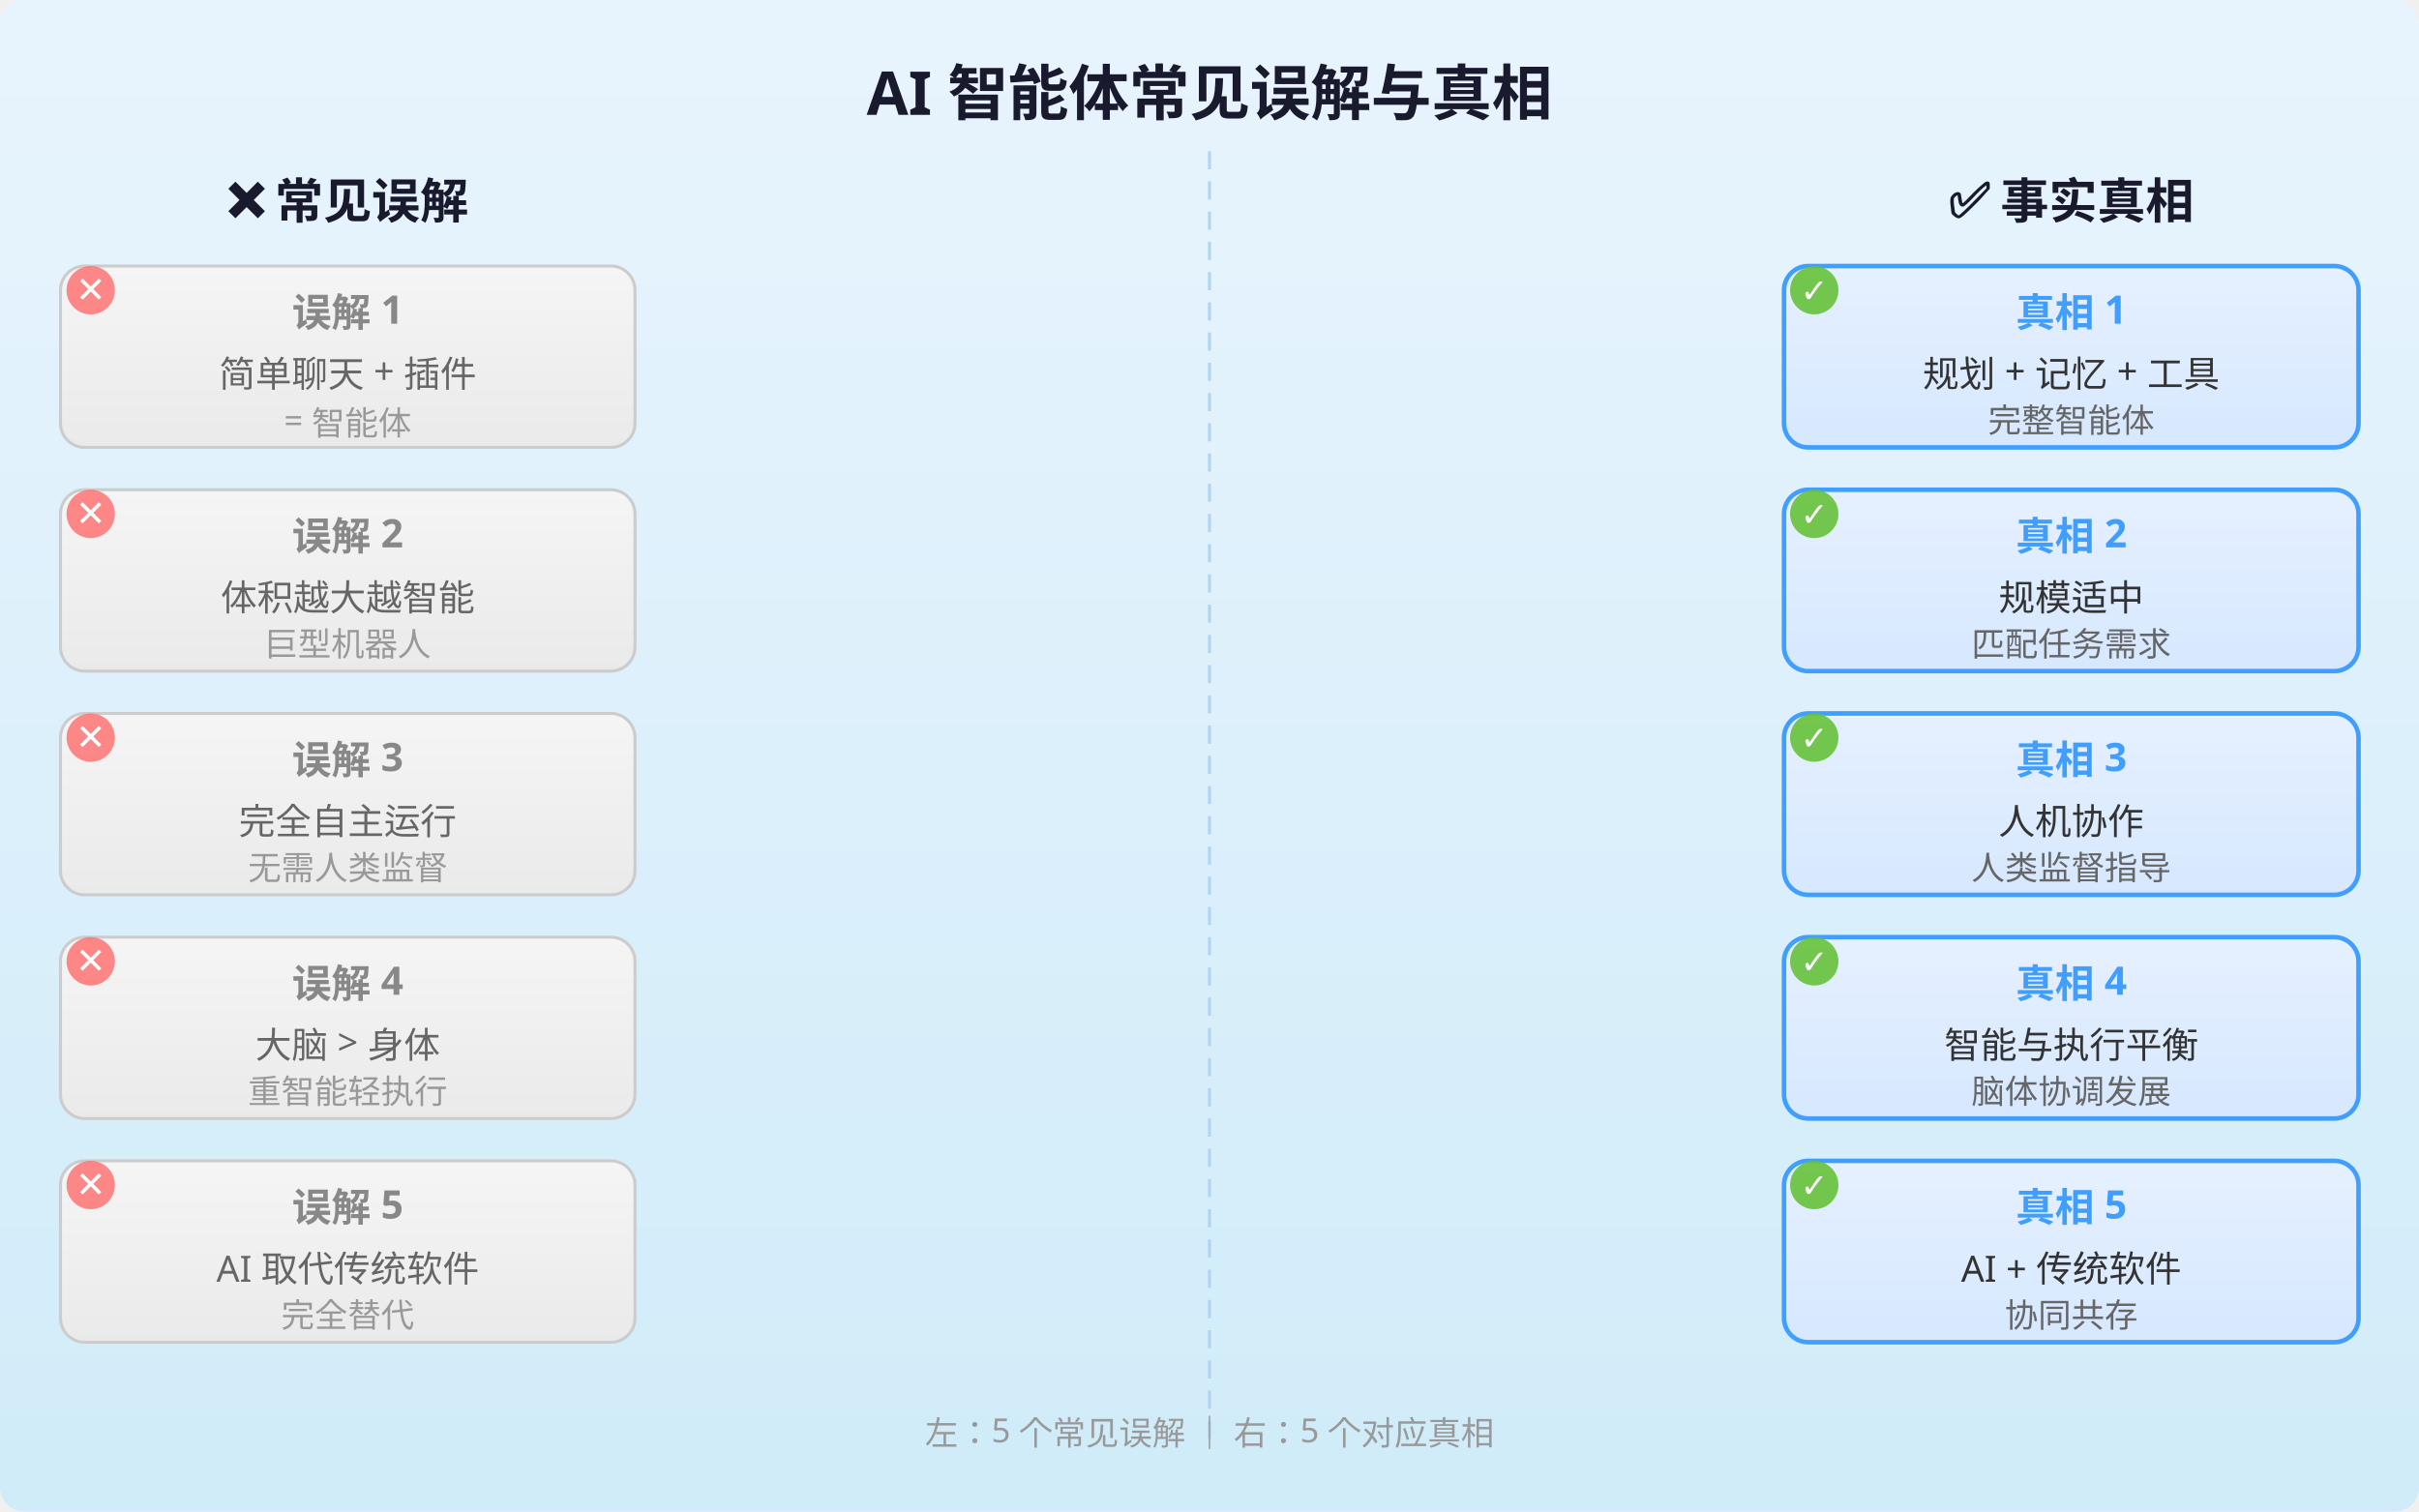
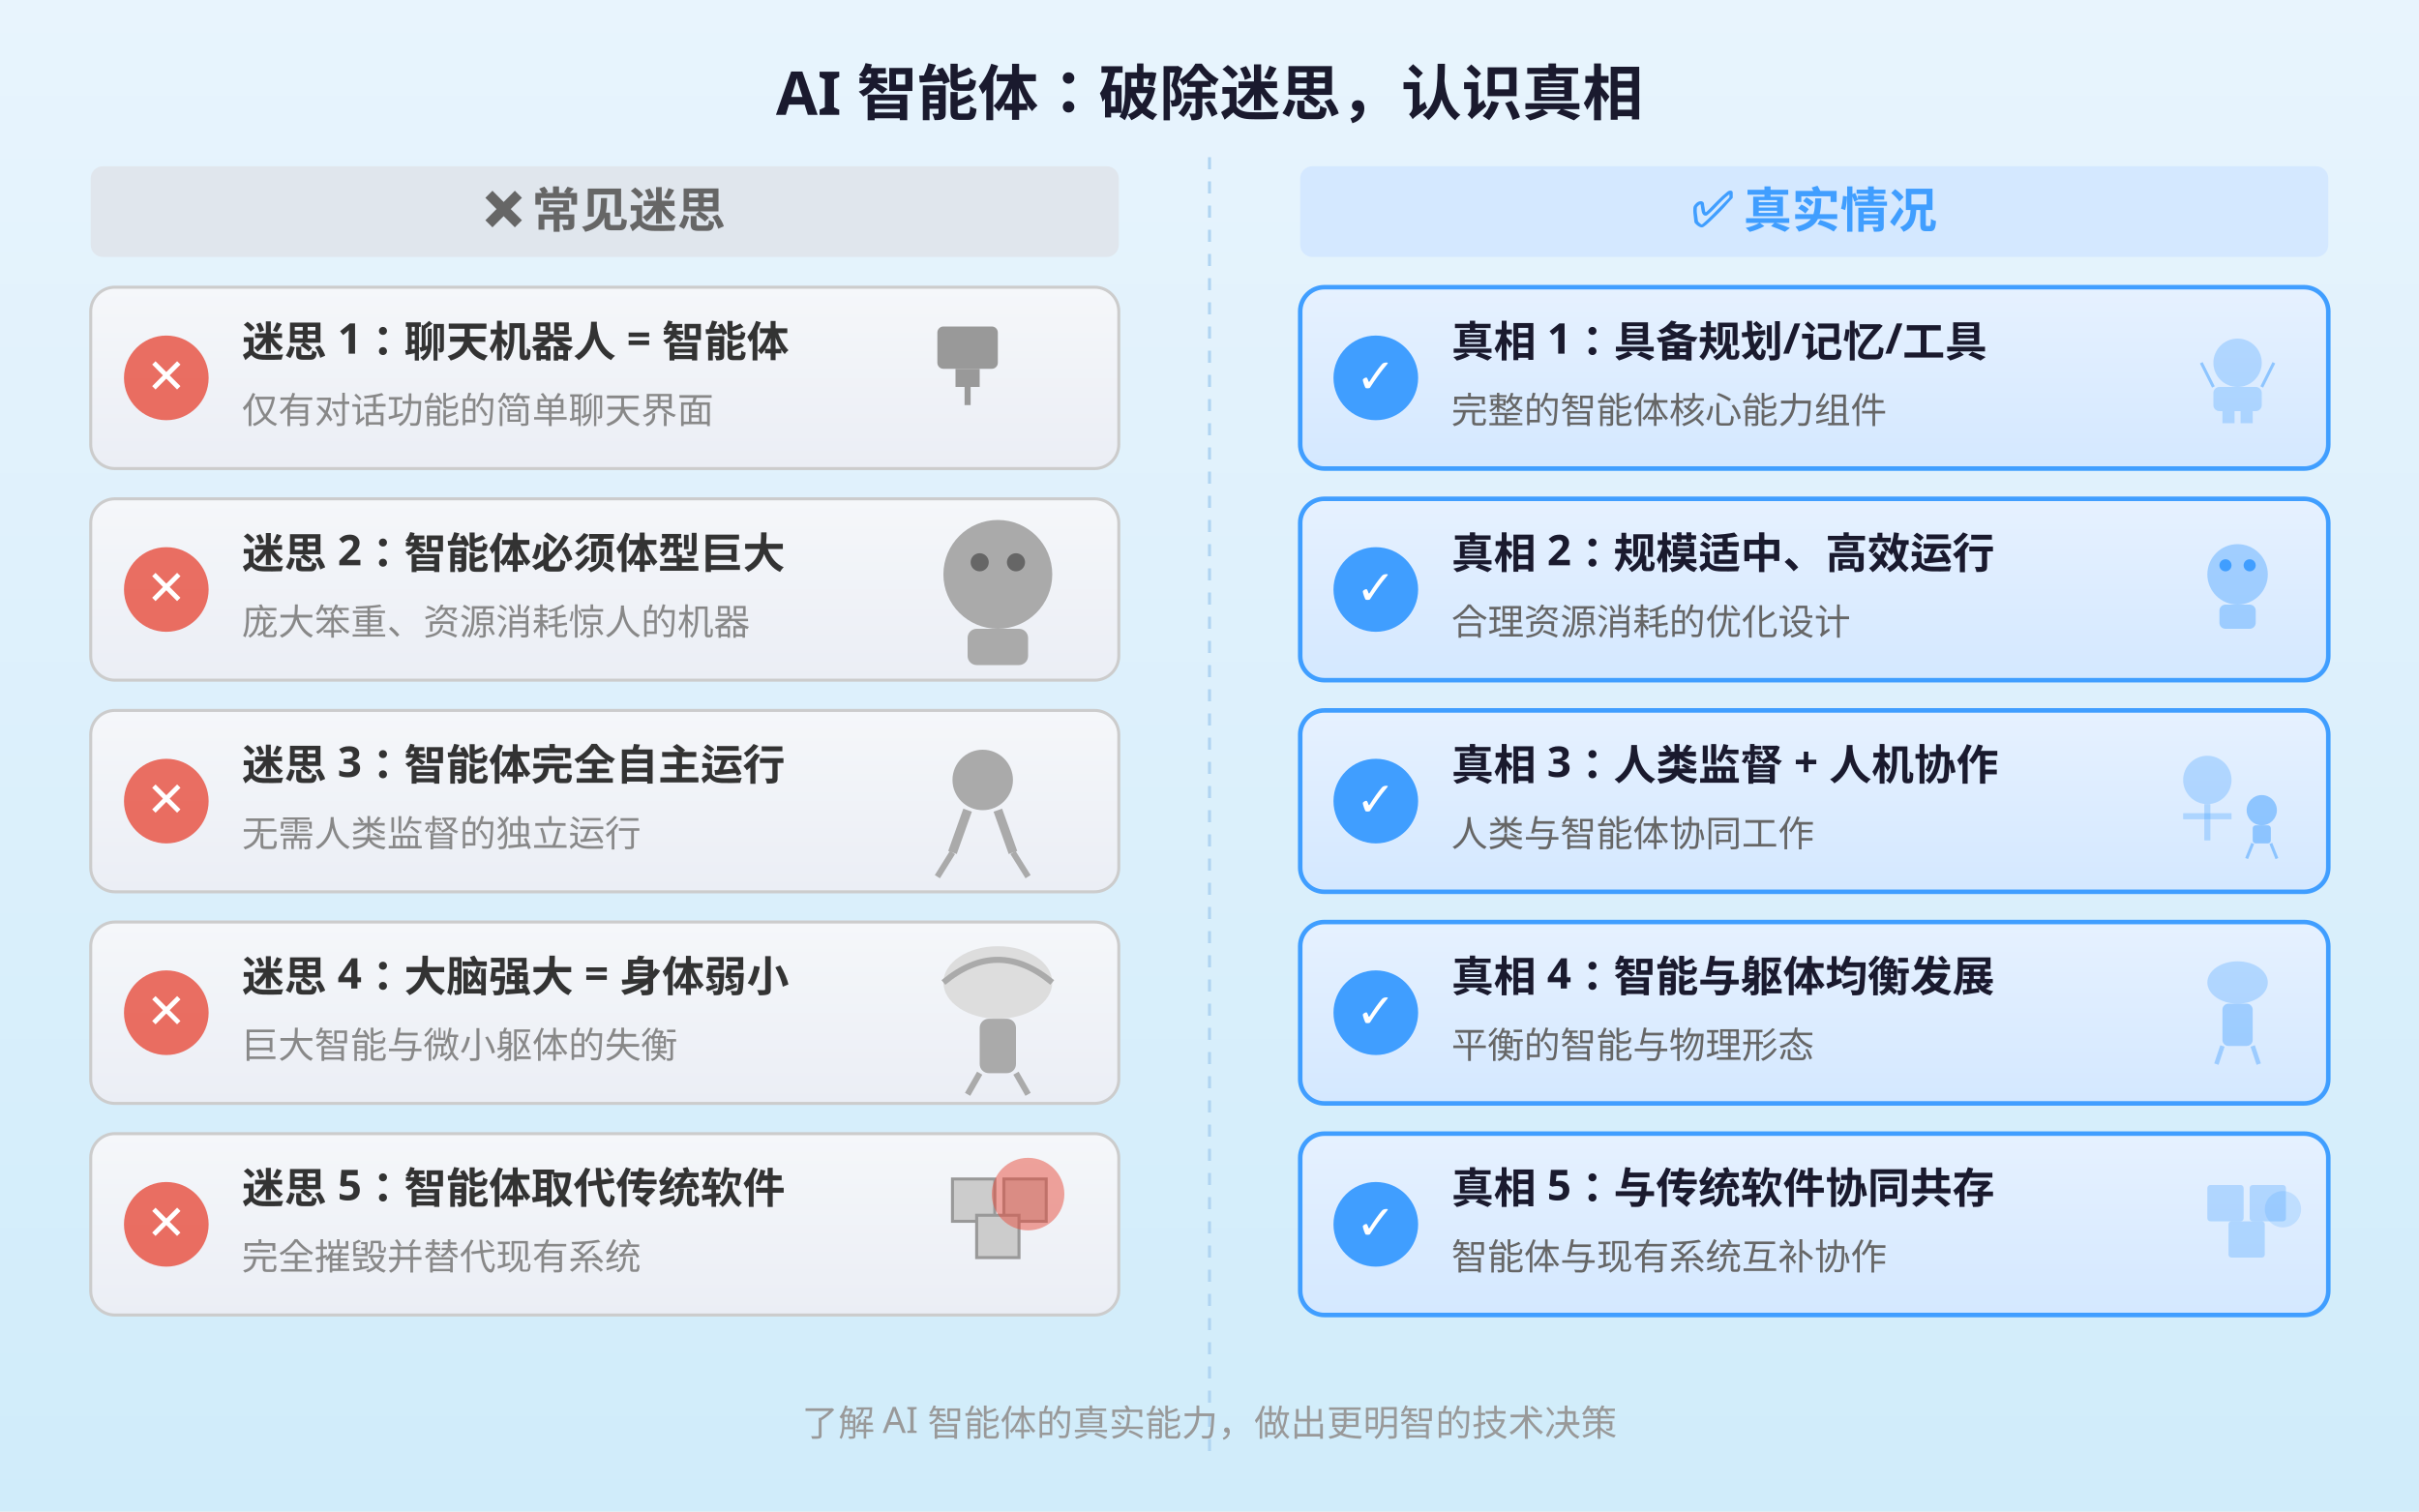
<svg xmlns="http://www.w3.org/2000/svg" viewBox="0 0 800 500" width="800" height="500">
  <defs>
    <linearGradient id="bgGrad" x1="0" y1="0" x2="0" y2="1">
      <stop offset="0%" stop-color="#E8F4FD" />
-       <stop offset="100%" stop-color="#D0ECF9" />
+       <stop offset="100%" stop-color="#D0ECFA" />
    </linearGradient>
-     <linearGradient id="cardGradMyth" x1="0" y1="0" x2="0" y2="1">
-       <stop offset="0%" stop-color="#F5F5F5" />
-       <stop offset="100%" stop-color="#EAEAEA" />
+     <linearGradient id="cardGradL" x1="0" y1="0" x2="0" y2="1">
+       <stop offset="0%" stop-color="#F5F7FA" />
+       <stop offset="100%" stop-color="#EBEEF5" />
    </linearGradient>
-     <linearGradient id="cardGradTruth" x1="0" y1="0" x2="0" y2="1">
-       <stop offset="0%" stop-color="#E6F0FF" />
-       <stop offset="100%" stop-color="#D6E8FF" />
+     <linearGradient id="cardGradR" x1="0" y1="0" x2="0" y2="1">
+       <stop offset="0%" stop-color="#E6F1FF" />
+       <stop offset="100%" stop-color="#D4E8FF" />
    </linearGradient>
  </defs>
-   <rect width="800" height="500" fill="url(#bgGrad)" rx="8" />
-   <text x="400" y="38" text-anchor="middle" font-family="sans-serif" font-size="20" font-weight="bold" fill="#1a1a2e">AI 智能体常见误解与真相</text>
-   <line x1="400" y1="50" x2="400" y2="480" stroke="#B0D4F1" stroke-width="1" stroke-dasharray="6,4" />
-   <text x="115" y="72" text-anchor="middle" font-family="sans-serif" font-size="16" font-weight="bold" fill="#1a1a2e">❌ 常见误解</text>
-   <rect x="20" y="88" width="190" height="60" rx="8" fill="url(#cardGradMyth)" stroke="#CCCCCC" stroke-width="1" />
-   <text x="115" y="108" text-anchor="middle" font-family="sans-serif" font-size="13" font-weight="bold" fill="#888">误解 1</text>
-   <text x="115" y="128" text-anchor="middle" font-family="sans-serif" font-size="12" fill="#666">简单聊天 + 插件</text>
-   <text x="115" y="143" text-anchor="middle" font-family="sans-serif" font-size="11" fill="#999">= 智能体</text>
-   <circle cx="30" cy="96" r="8" fill="#FF6B6B" opacity="0.8" />
-   <text x="30" y="100" text-anchor="middle" font-family="sans-serif" font-size="12" fill="white" font-weight="bold">✕</text>
-   <rect x="20" y="162" width="190" height="60" rx="8" fill="url(#cardGradMyth)" stroke="#CCCCCC" stroke-width="1" />
-   <text x="115" y="182" text-anchor="middle" font-family="sans-serif" font-size="13" font-weight="bold" fill="#888">误解 2</text>
-   <text x="115" y="202" text-anchor="middle" font-family="sans-serif" font-size="12" fill="#666">体积越大越智能</text>
-   <text x="115" y="217" text-anchor="middle" font-family="sans-serif" font-size="11" fill="#999">巨型机器人</text>
-   <circle cx="30" cy="170" r="8" fill="#FF6B6B" opacity="0.8" />
-   <text x="30" y="174" text-anchor="middle" font-family="sans-serif" font-size="12" fill="white" font-weight="bold">✕</text>
-   <rect x="20" y="236" width="190" height="60" rx="8" fill="url(#cardGradMyth)" stroke="#CCCCCC" stroke-width="1" />
-   <text x="115" y="256" text-anchor="middle" font-family="sans-serif" font-size="13" font-weight="bold" fill="#888">误解 3</text>
-   <text x="115" y="276" text-anchor="middle" font-family="sans-serif" font-size="12" fill="#666">完全自主运行</text>
-   <text x="115" y="291" text-anchor="middle" font-family="sans-serif" font-size="11" fill="#999">无需人类监督</text>
-   <circle cx="30" cy="244" r="8" fill="#FF6B6B" opacity="0.8" />
-   <text x="30" y="248" text-anchor="middle" font-family="sans-serif" font-size="12" fill="white" font-weight="bold">✕</text>
-   <rect x="20" y="310" width="190" height="60" rx="8" fill="url(#cardGradMyth)" stroke="#CCCCCC" stroke-width="1" />
-   <text x="115" y="330" text-anchor="middle" font-family="sans-serif" font-size="13" font-weight="bold" fill="#888">误解 4</text>
-   <text x="115" y="350" text-anchor="middle" font-family="sans-serif" font-size="12" fill="#666">大脑 &gt; 身体</text>
-   <text x="115" y="365" text-anchor="middle" font-family="sans-serif" font-size="11" fill="#999">重智能轻执行</text>
-   <circle cx="30" cy="318" r="8" fill="#FF6B6B" opacity="0.8" />
-   <text x="30" y="322" text-anchor="middle" font-family="sans-serif" font-size="12" fill="white" font-weight="bold">✕</text>
-   <rect x="20" y="384" width="190" height="60" rx="8" fill="url(#cardGradMyth)" stroke="#CCCCCC" stroke-width="1" />
-   <text x="115" y="404" text-anchor="middle" font-family="sans-serif" font-size="13" font-weight="bold" fill="#888">误解 5</text>
-   <text x="115" y="424" text-anchor="middle" font-family="sans-serif" font-size="12" fill="#666">AI 取代传统软件</text>
-   <text x="115" y="439" text-anchor="middle" font-family="sans-serif" font-size="11" fill="#999">完全替代</text>
-   <circle cx="30" cy="392" r="8" fill="#FF6B6B" opacity="0.8" />
-   <text x="30" y="396" text-anchor="middle" font-family="sans-serif" font-size="12" fill="white" font-weight="bold">✕</text>
-   <text x="685" y="72" text-anchor="middle" font-family="sans-serif" font-size="16" font-weight="bold" fill="#1a1a2e">✅ 事实真相</text>
-   <rect x="590" y="88" width="190" height="60" rx="8" fill="url(#cardGradTruth)" stroke="#409EFF" stroke-width="1.5" />
-   <text x="685" y="108" text-anchor="middle" font-family="sans-serif" font-size="13" font-weight="bold" fill="#409EFF">真相 1</text>
-   <text x="685" y="128" text-anchor="middle" font-family="sans-serif" font-size="12" fill="#333">规划 + 记忆 + 工具</text>
-   <text x="685" y="143" text-anchor="middle" font-family="sans-serif" font-size="11" fill="#666">完整智能体</text>
-   <circle cx="600" cy="96" r="8" fill="#67C23A" opacity="0.9" />
-   <text x="600" y="100" text-anchor="middle" font-family="sans-serif" font-size="11" fill="white" font-weight="bold">✓</text>
-   <rect x="590" y="162" width="190" height="60" rx="8" fill="url(#cardGradTruth)" stroke="#409EFF" stroke-width="1.5" />
-   <text x="685" y="182" text-anchor="middle" font-family="sans-serif" font-size="13" font-weight="bold" fill="#409EFF">真相 2</text>
-   <text x="685" y="202" text-anchor="middle" font-family="sans-serif" font-size="12" fill="#333">规模适中</text>
-   <text x="685" y="217" text-anchor="middle" font-family="sans-serif" font-size="11" fill="#666">匹配任务需求</text>
-   <circle cx="600" cy="170" r="8" fill="#67C23A" opacity="0.9" />
-   <text x="600" y="174" text-anchor="middle" font-family="sans-serif" font-size="11" fill="white" font-weight="bold">✓</text>
-   <rect x="590" y="236" width="190" height="60" rx="8" fill="url(#cardGradTruth)" stroke="#409EFF" stroke-width="1.5" />
-   <text x="685" y="256" text-anchor="middle" font-family="sans-serif" font-size="13" font-weight="bold" fill="#409EFF">真相 3</text>
-   <text x="685" y="276" text-anchor="middle" font-family="sans-serif" font-size="12" fill="#333">人机协作</text>
-   <text x="685" y="291" text-anchor="middle" font-family="sans-serif" font-size="11" fill="#666">人类监督指导</text>
-   <circle cx="600" cy="244" r="8" fill="#67C23A" opacity="0.9" />
-   <text x="600" y="248" text-anchor="middle" font-family="sans-serif" font-size="11" fill="white" font-weight="bold">✓</text>
-   <rect x="590" y="310" width="190" height="60" rx="8" fill="url(#cardGradTruth)" stroke="#409EFF" stroke-width="1.5" />
-   <text x="685" y="330" text-anchor="middle" font-family="sans-serif" font-size="13" font-weight="bold" fill="#409EFF">真相 4</text>
-   <text x="685" y="350" text-anchor="middle" font-family="sans-serif" font-size="12" fill="#333">智能与执行平衡</text>
-   <text x="685" y="365" text-anchor="middle" font-family="sans-serif" font-size="11" fill="#666">脑体协调发展</text>
-   <circle cx="600" cy="318" r="8" fill="#67C23A" opacity="0.9" />
-   <text x="600" y="322" text-anchor="middle" font-family="sans-serif" font-size="11" fill="white" font-weight="bold">✓</text>
-   <rect x="590" y="384" width="190" height="60" rx="8" fill="url(#cardGradTruth)" stroke="#409EFF" stroke-width="1.5" />
-   <text x="685" y="404" text-anchor="middle" font-family="sans-serif" font-size="13" font-weight="bold" fill="#409EFF">真相 5</text>
-   <text x="685" y="424" text-anchor="middle" font-family="sans-serif" font-size="12" fill="#333">AI + 传统软件</text>
-   <text x="685" y="439" text-anchor="middle" font-family="sans-serif" font-size="11" fill="#666">协同共存</text>
-   <circle cx="600" cy="392" r="8" fill="#67C23A" opacity="0.9" />
-   <text x="600" y="396" text-anchor="middle" font-family="sans-serif" font-size="11" fill="white" font-weight="bold">✓</text>
-   <text x="400" y="478" text-anchor="middle" font-family="sans-serif" font-size="11" fill="#999">左：5 个常见误解 ｜ 右：5 个对应真相</text>
+   <rect width="800" height="500" fill="url(#bgGrad)" />
+   <text x="400" y="38" text-anchor="middle" font-family="sans-serif" font-size="20" font-weight="bold" fill="#1a1a2e">AI 智能体：破除迷思，认识真相</text>
+   <line x1="400" y1="52" x2="400" y2="480" stroke="#B0D4F1" stroke-width="1" stroke-dasharray="4,4" />
+   <rect x="30" y="55" width="340" height="30" rx="4" fill="#E0E6ED" />
+   <text x="200" y="75" text-anchor="middle" font-family="sans-serif" font-size="16" font-weight="bold" fill="#666">❌ 常见迷思</text>
+   <rect x="30" y="95" width="340" height="60" rx="8" fill="url(#cardGradL)" stroke="#CCC" stroke-width="1" />
+   <circle cx="55" cy="125" r="14" fill="#E74C3C" opacity="0.8" />
+   <text x="55" y="130" text-anchor="middle" font-family="sans-serif" font-size="16" fill="white" font-weight="bold">✕</text>
+   <text x="80" y="118" font-family="sans-serif" font-size="14" fill="#333" font-weight="bold">迷思 1：聊天机器人 = 智能体</text>
+   <text x="80" y="140" font-family="sans-serif" font-size="12" fill="#888">仅有对话功能的简单聊天界面</text>
+   <rect x="310" y="108" width="20" height="14" rx="2" fill="#999" />
+   <rect x="316" y="122" width="8" height="6" fill="#999" />
+   <line x1="320" y1="128" x2="320" y2="134" stroke="#999" stroke-width="2" />
+   <rect x="30" y="165" width="340" height="60" rx="8" fill="url(#cardGradL)" stroke="#CCC" stroke-width="1" />
+   <circle cx="55" cy="195" r="14" fill="#E74C3C" opacity="0.8" />
+   <text x="55" y="200" text-anchor="middle" font-family="sans-serif" font-size="16" fill="white" font-weight="bold">✕</text>
+   <text x="80" y="188" font-family="sans-serif" font-size="14" fill="#333" font-weight="bold">迷思 2：智能体必须体型巨大</text>
+   <text x="80" y="210" font-family="sans-serif" font-size="12" fill="#888">庞大笨重、资源消耗惊人的机器</text>
+   <circle cx="330" cy="190" r="18" fill="#AAA" />
+   <rect x="320" y="208" width="20" height="12" rx="3" fill="#AAA" />
+   <circle cx="324" cy="186" r="3" fill="#666" />
+   <circle cx="336" cy="186" r="3" fill="#666" />
+   <rect x="30" y="235" width="340" height="60" rx="8" fill="url(#cardGradL)" stroke="#CCC" stroke-width="1" />
+   <circle cx="55" cy="265" r="14" fill="#E74C3C" opacity="0.8" />
+   <text x="55" y="270" text-anchor="middle" font-family="sans-serif" font-size="16" fill="white" font-weight="bold">✕</text>
+   <text x="80" y="258" font-family="sans-serif" font-size="14" fill="#333" font-weight="bold">迷思 3：智能体完全自主运行</text>
+   <text x="80" y="280" font-family="sans-serif" font-size="12" fill="#888">无需人类监督的独立运行</text>
+   <circle cx="325" cy="258" r="10" fill="#AAA" />
+   <line x1="320" y1="268" x2="315" y2="282" stroke="#AAA" stroke-width="3" />
+   <line x1="330" y1="268" x2="335" y2="282" stroke="#AAA" stroke-width="3" />
+   <line x1="315" y1="282" x2="310" y2="290" stroke="#AAA" stroke-width="2" />
+   <line x1="335" y1="282" x2="340" y2="290" stroke="#AAA" stroke-width="2" />
+   <rect x="30" y="305" width="340" height="60" rx="8" fill="url(#cardGradL)" stroke="#CCC" stroke-width="1" />
+   <circle cx="55" cy="335" r="14" fill="#E74C3C" opacity="0.8" />
+   <text x="55" y="340" text-anchor="middle" font-family="sans-serif" font-size="16" fill="white" font-weight="bold">✕</text>
+   <text x="80" y="328" font-family="sans-serif" font-size="14" fill="#333" font-weight="bold">迷思 4：大脑强大 = 身体弱小</text>
+   <text x="80" y="350" font-family="sans-serif" font-size="12" fill="#888">巨大智能与微小躯体的失衡</text>
+   <ellipse cx="330" cy="325" rx="18" ry="12" fill="#DDD" />
+   <path d="M312,325 Q330,310 348,325" fill="none" stroke="#AAA" stroke-width="2" />
+   <rect x="324" y="337" width="12" height="18" rx="3" fill="#AAA" />
+   <line x1="324" y1="355" x2="320" y2="362" stroke="#AAA" stroke-width="2" />
+   <line x1="336" y1="355" x2="340" y2="362" stroke="#AAA" stroke-width="2" />
+   <rect x="30" y="375" width="340" height="60" rx="8" fill="url(#cardGradL)" stroke="#CCC" stroke-width="1" />
+   <circle cx="55" cy="405" r="14" fill="#E74C3C" opacity="0.8" />
+   <text x="55" y="410" text-anchor="middle" font-family="sans-serif" font-size="16" fill="white" font-weight="bold">✕</text>
+   <text x="80" y="398" font-family="sans-serif" font-size="14" fill="#333" font-weight="bold">迷思 5：智能体取代传统软件</text>
+   <text x="80" y="420" font-family="sans-serif" font-size="12" fill="#888">完全摧毁并替代现有系统</text>
+   <rect x="315" y="390" width="14" height="14" fill="#CCC" stroke="#999" stroke-width="1" />
+   <rect x="332" y="390" width="14" height="14" fill="#CCC" stroke="#999" stroke-width="1" />
+   <rect x="323" y="402" width="14" height="14" fill="#CCC" stroke="#999" stroke-width="1" />
+   <circle cx="340" cy="395" r="12" fill="#E74C3C" opacity="0.5" />
+   <rect x="430" y="55" width="340" height="30" rx="4" fill="#D4E8FF" />
+   <text x="600" y="75" text-anchor="middle" font-family="sans-serif" font-size="16" font-weight="bold" fill="#409EFF">✅ 真实情况</text>
+   <rect x="430" y="95" width="340" height="60" rx="8" fill="url(#cardGradR)" stroke="#409EFF" stroke-width="1.5" />
+   <circle cx="455" cy="125" r="14" fill="#409EFF" />
+   <text x="455" y="130" text-anchor="middle" font-family="sans-serif" font-size="16" fill="white" font-weight="bold">✓</text>
+   <text x="480" y="118" font-family="sans-serif" font-size="14" fill="#1a1a2e" font-weight="bold">真相 1：具备规划/记忆/工具</text>
+   <text x="480" y="140" font-family="sans-serif" font-size="12" fill="#666">完整的智能体核心能力组件</text>
+   <circle cx="740" cy="120" r="8" fill="#409EFF" opacity="0.3" />
+   <rect x="732" y="128" width="16" height="8" rx="2" fill="#409EFF" opacity="0.3" />
+   <line x1="732" y1="128" x2="728" y2="120" stroke="#409EFF" stroke-width="1" opacity="0.5" />
+   <line x1="748" y1="128" x2="752" y2="120" stroke="#409EFF" stroke-width="1" opacity="0.5" />
+   <rect x="735" y="136" width="4" height="4" fill="#409EFF" opacity="0.3" />
+   <rect x="741" y="136" width="4" height="4" fill="#409EFF" opacity="0.3" />
+   <rect x="430" y="165" width="340" height="60" rx="8" fill="url(#cardGradR)" stroke="#409EFF" stroke-width="1.5" />
+   <circle cx="455" cy="195" r="14" fill="#409EFF" />
+   <text x="455" y="200" text-anchor="middle" font-family="sans-serif" font-size="16" fill="white" font-weight="bold">✓</text>
+   <text x="480" y="188" font-family="sans-serif" font-size="14" fill="#1a1a2e" font-weight="bold">真相 2：规模适中、高效运行</text>
+   <text x="480" y="210" font-family="sans-serif" font-size="12" fill="#666">合理资源消耗的优化设计</text>
+   <circle cx="740" cy="190" r="10" fill="#409EFF" opacity="0.4" />
+   <rect x="734" y="200" width="12" height="8" rx="2" fill="#409EFF" opacity="0.4" />
+   <circle cx="736" cy="187" r="2" fill="#409EFF" />
+   <circle cx="744" cy="187" r="2" fill="#409EFF" />
+   <rect x="430" y="235" width="340" height="60" rx="8" fill="url(#cardGradR)" stroke="#409EFF" stroke-width="1.5" />
+   <circle cx="455" cy="265" r="14" fill="#409EFF" />
+   <text x="455" y="270" text-anchor="middle" font-family="sans-serif" font-size="16" fill="white" font-weight="bold">✓</text>
+   <text x="480" y="258" font-family="sans-serif" font-size="14" fill="#1a1a2e" font-weight="bold">真相 3：人类监督 + 人机协作</text>
+   <text x="480" y="280" font-family="sans-serif" font-size="12" fill="#666">人类与智能体协同工作</text>
+   <circle cx="730" cy="258" r="8" fill="#409EFF" opacity="0.3" />
+   <line x1="730" y1="266" x2="730" y2="278" stroke="#409EFF" stroke-width="2" opacity="0.3" />
+   <line x1="722" y1="270" x2="738" y2="270" stroke="#409EFF" stroke-width="2" opacity="0.3" />
+   <circle cx="748" cy="268" r="5" fill="#409EFF" opacity="0.5" />
+   <rect x="745" y="273" width="6" height="6" rx="1" fill="#409EFF" opacity="0.5" />
+   <line x1="745" y1="279" x2="743" y2="284" stroke="#409EFF" stroke-width="1" opacity="0.5" />
+   <line x1="751" y1="279" x2="753" y2="284" stroke="#409EFF" stroke-width="1" opacity="0.5" />
+   <rect x="430" y="305" width="340" height="60" rx="8" fill="url(#cardGradR)" stroke="#409EFF" stroke-width="1.5" />
+   <circle cx="455" cy="335" r="14" fill="#409EFF" />
+   <text x="455" y="340" text-anchor="middle" font-family="sans-serif" font-size="16" fill="white" font-weight="bold">✓</text>
+   <text x="480" y="328" font-family="sans-serif" font-size="14" fill="#1a1a2e" font-weight="bold">真相 4：智能与躯体均衡发展</text>
+   <text x="480" y="350" font-family="sans-serif" font-size="12" fill="#666">平衡的智能与物理形态</text>
+   <ellipse cx="740" cy="325" rx="10" ry="7" fill="#409EFF" opacity="0.3" />
+   <rect x="735" y="332" width="10" height="14" rx="2" fill="#409EFF" opacity="0.4" />
+   <line x1="735" y1="346" x2="733" y2="352" stroke="#409EFF" stroke-width="1.5" opacity="0.4" />
+   <line x1="745" y1="346" x2="747" y2="352" stroke="#409EFF" stroke-width="1.5" opacity="0.4" />
+   <rect x="430" y="375" width="340" height="60" rx="8" fill="url(#cardGradR)" stroke="#409EFF" stroke-width="1.5" />
+   <circle cx="455" cy="405" r="14" fill="#409EFF" />
+   <text x="455" y="410" text-anchor="middle" font-family="sans-serif" font-size="16" fill="white" font-weight="bold">✓</text>
+   <text x="480" y="398" font-family="sans-serif" font-size="14" fill="#1a1a2e" font-weight="bold">真相 5：与传统软件协同共存</text>
+   <text x="480" y="420" font-family="sans-serif" font-size="12" fill="#666">智能体与现有系统互补协作</text>
+   <rect x="730" y="392" width="12" height="12" rx="1" fill="#409EFF" opacity="0.3" />
+   <rect x="744" y="392" width="12" height="12" rx="1" fill="#409EFF" opacity="0.3" />
+   <rect x="737" y="404" width="12" height="12" rx="1" fill="#409EFF" opacity="0.3" />
+   <circle cx="755" cy="400" r="6" fill="#409EFF" opacity="0.2" />
+   <text x="400" y="475" text-anchor="middle" font-family="sans-serif" font-size="12" fill="#999">了解 AI 智能体的真实能力，做出更明智的技术决策</text>
</svg>
